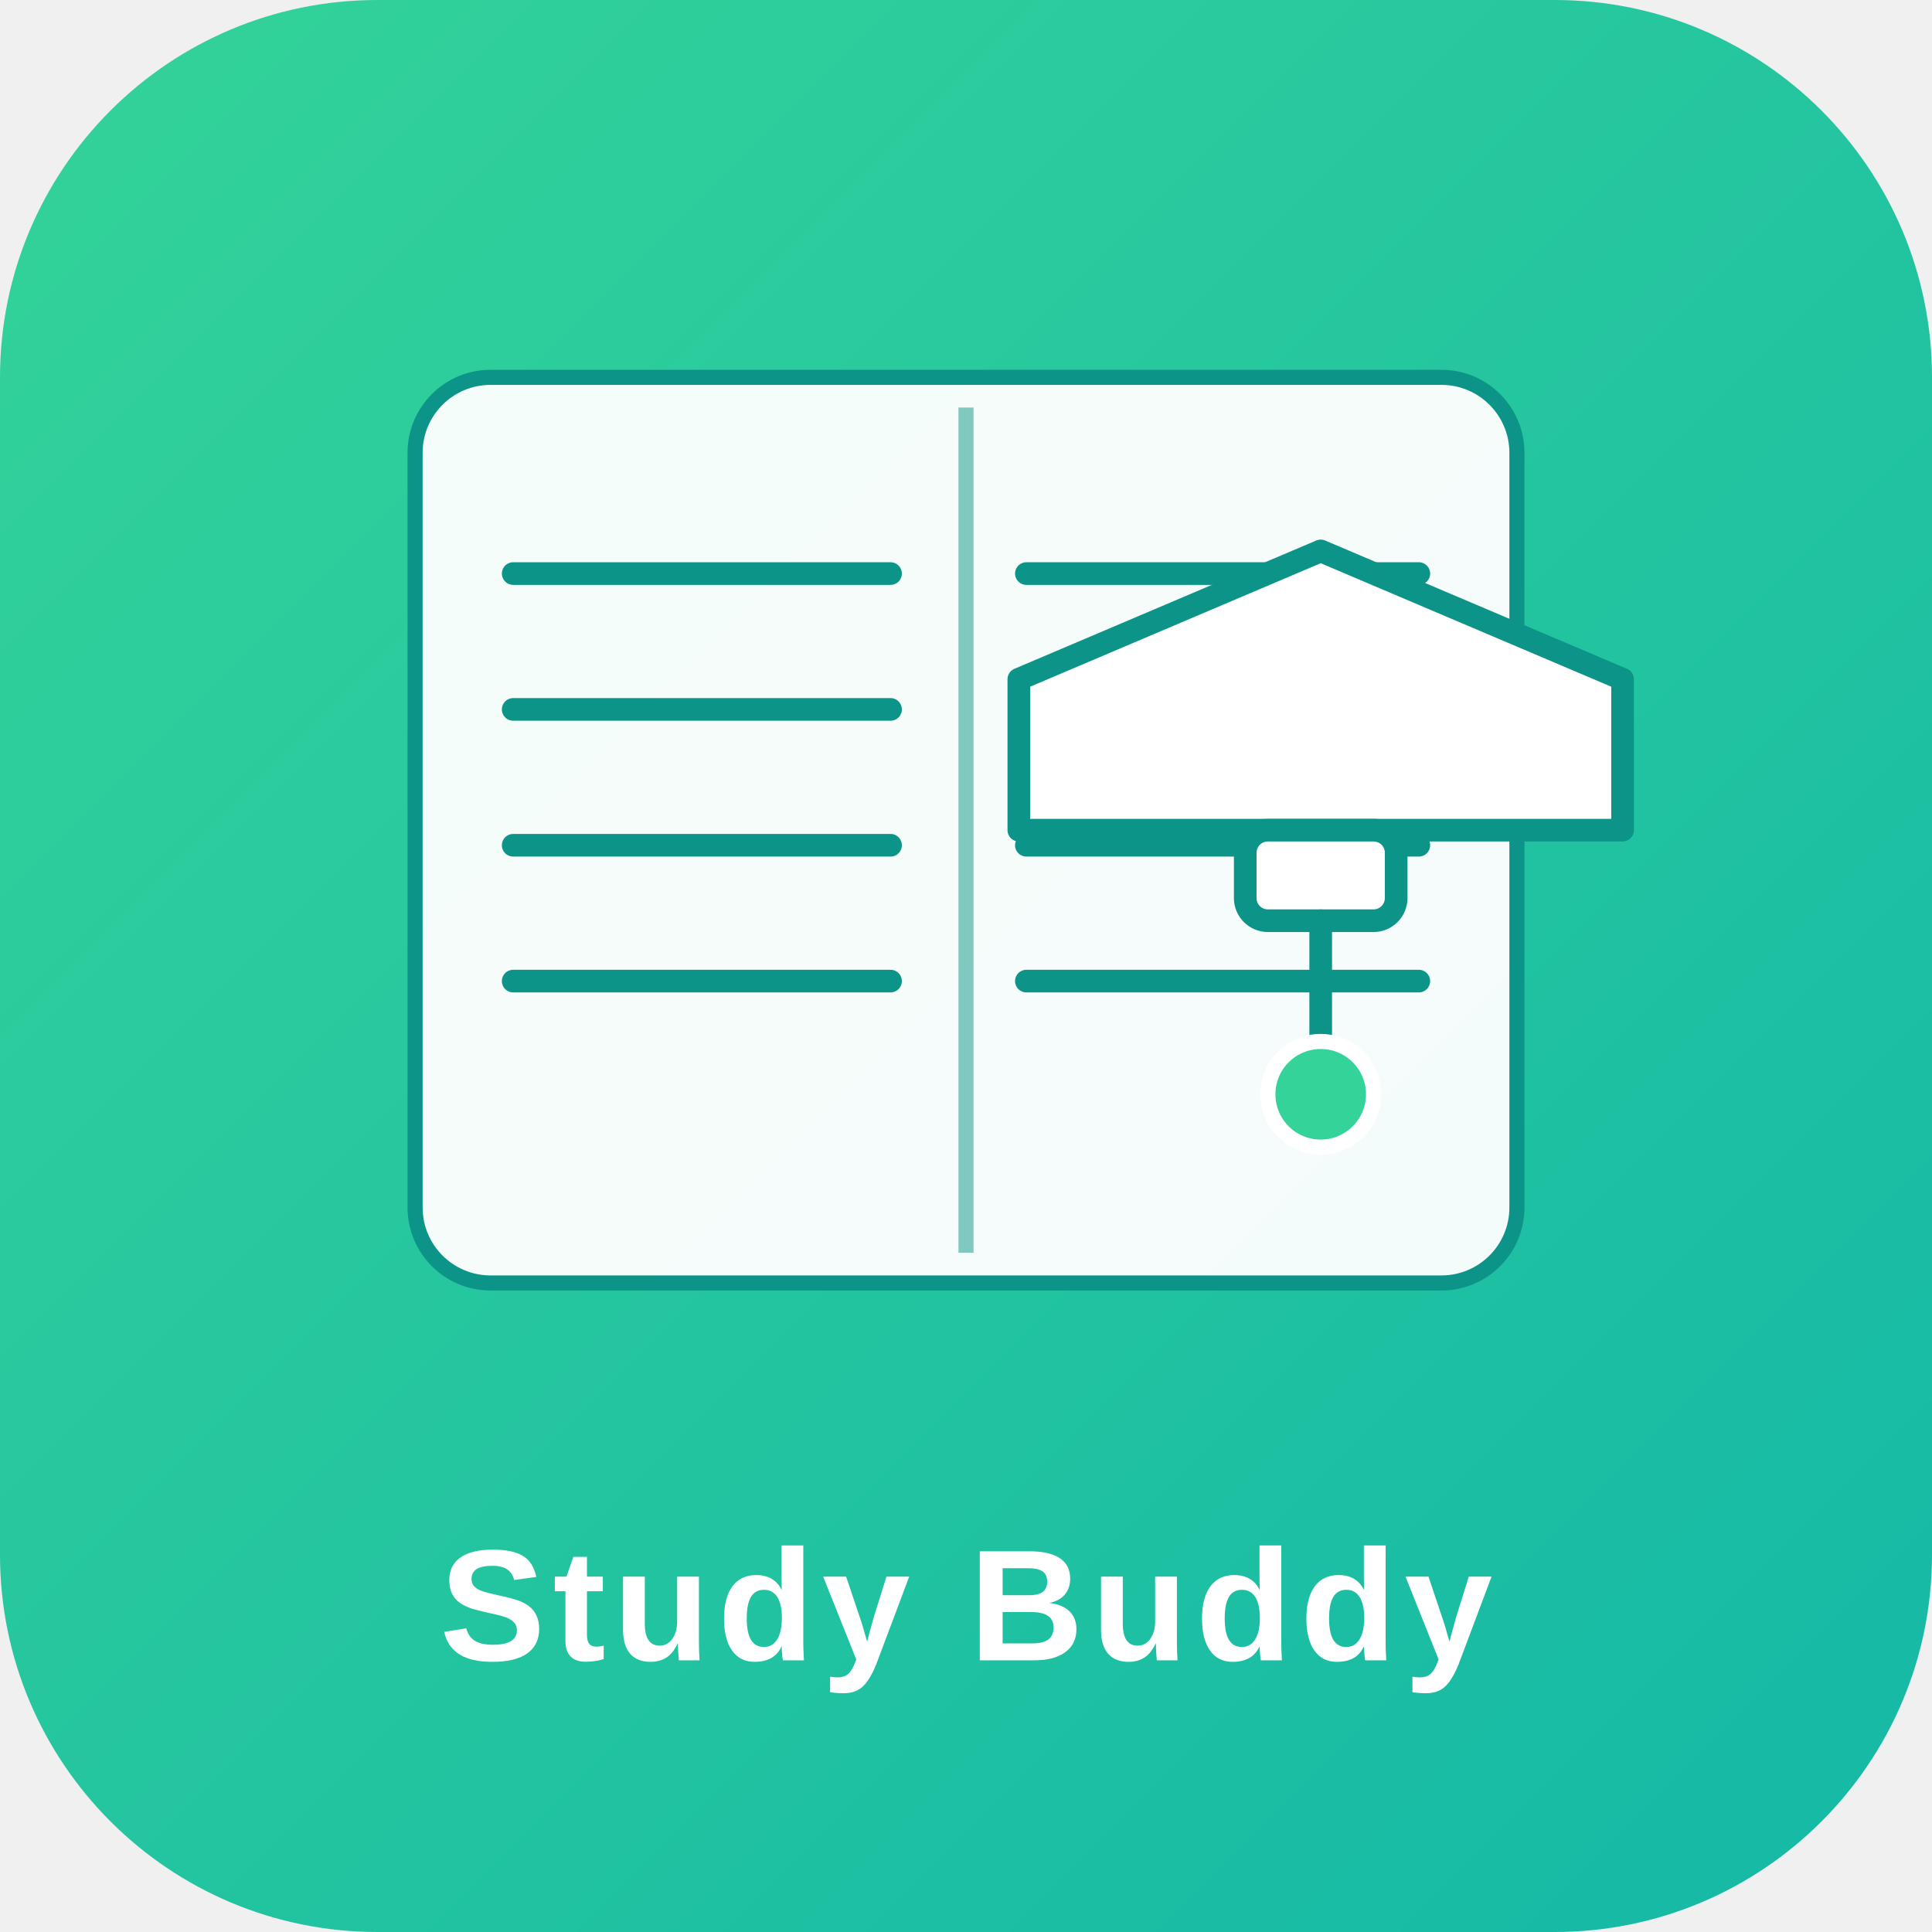
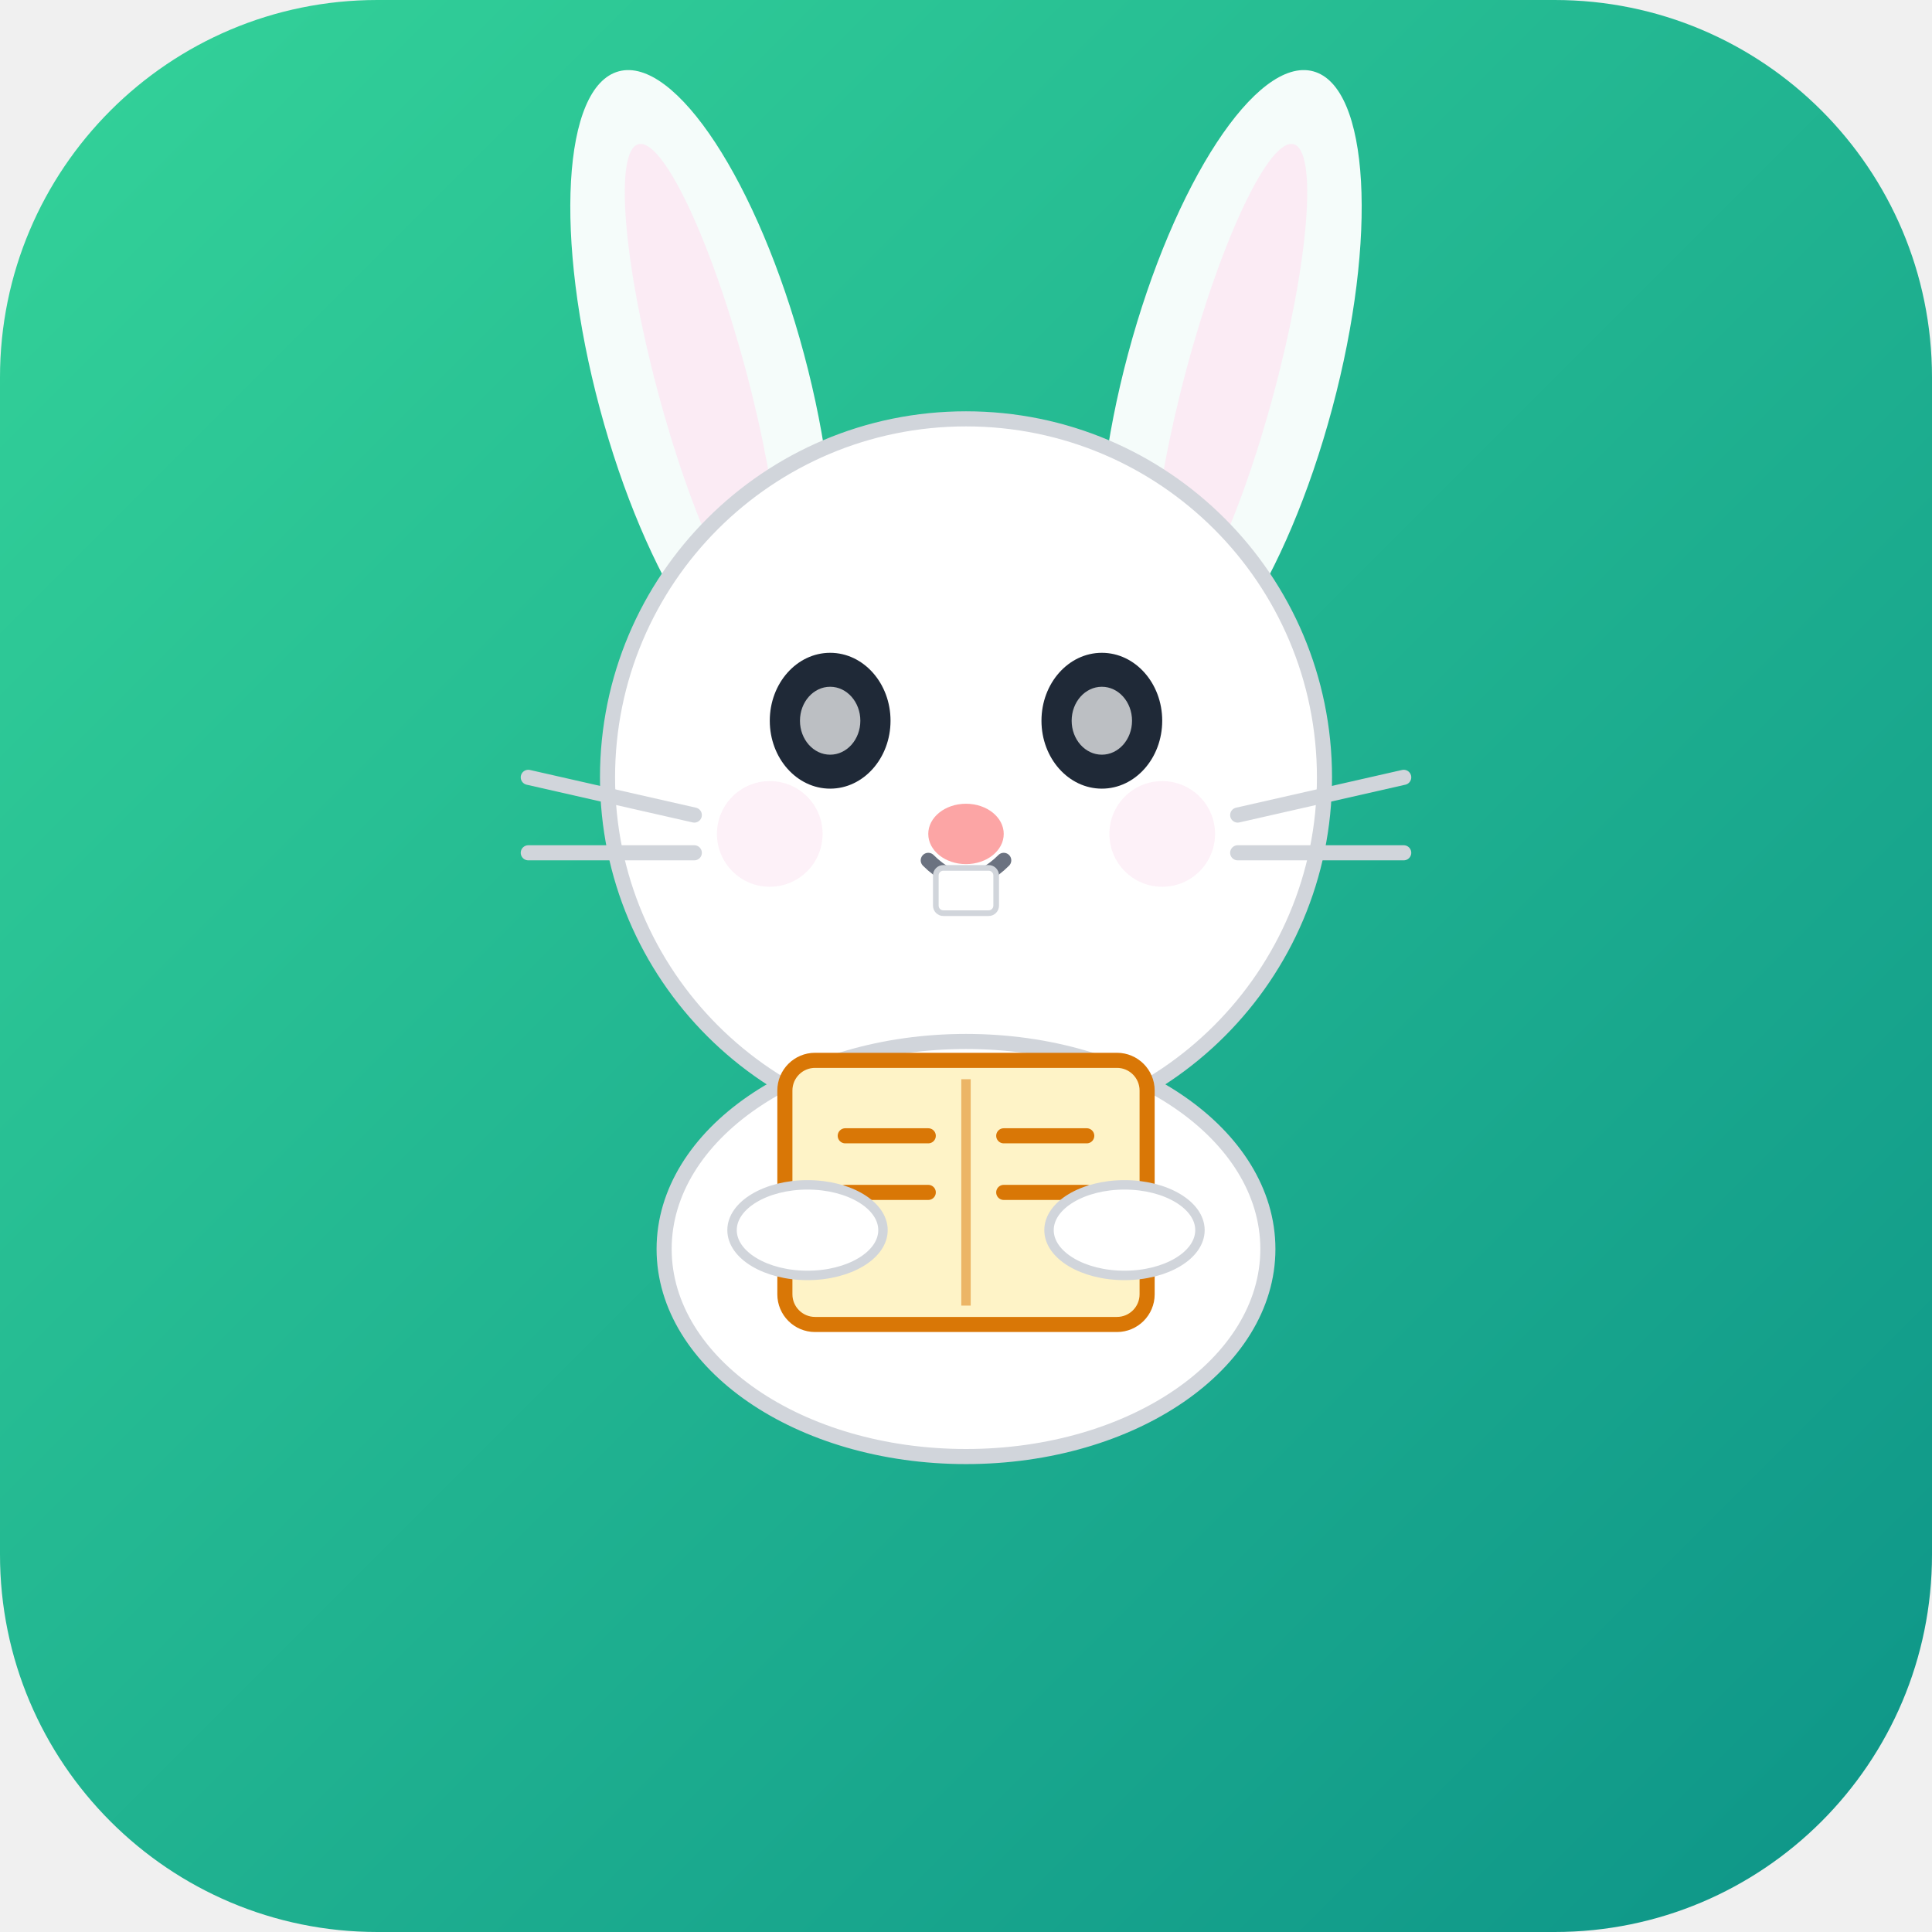
<svg xmlns="http://www.w3.org/2000/svg" width="512" height="512" viewBox="0 0 512 512">
  <defs>
    <linearGradient id="bg" x1="0%" y1="0%" x2="100%" y2="100%">
      <stop offset="0%" style="stop-color:#34d399" />
-       <stop offset="100%" style="stop-color:#14b8a6" />
+       <stop offset="100%" style="stop-color:#0d9488" />
    </linearGradient>
  </defs>
  <rect width="512" height="512" rx="100" fill="url(#bg)" />
-   <g transform="translate(100, 80)">
-     <rect x="10" y="20" width="292" height="240" rx="20" fill="white" opacity="0.95" />
-     <rect x="10" y="20" width="292" height="240" rx="20" fill="none" stroke="#0d9488" stroke-width="4" />
-     <line x1="156" y1="28" x2="156" y2="252" stroke="#0d9488" stroke-width="4" opacity="0.5" />
-     <line x1="36" y1="72" x2="136" y2="72" stroke="#0d9488" stroke-width="6" stroke-linecap="round" />
-     <line x1="36" y1="108" x2="136" y2="108" stroke="#0d9488" stroke-width="6" stroke-linecap="round" />
-     <line x1="36" y1="144" x2="136" y2="144" stroke="#0d9488" stroke-width="6" stroke-linecap="round" />
-     <line x1="36" y1="180" x2="136" y2="180" stroke="#0d9488" stroke-width="6" stroke-linecap="round" />
-     <line x1="172" y1="72" x2="276" y2="72" stroke="#0d9488" stroke-width="6" stroke-linecap="round" />
-     <line x1="172" y1="108" x2="276" y2="108" stroke="#0d9488" stroke-width="6" stroke-linecap="round" />
-     <line x1="172" y1="144" x2="276" y2="144" stroke="#0d9488" stroke-width="6" stroke-linecap="round" />
-     <line x1="172" y1="180" x2="276" y2="180" stroke="#0d9488" stroke-width="6" stroke-linecap="round" />
+   <g transform="translate(256, 256)">
+     <ellipse cx="-70" cy="-155" rx="28" ry="85" fill="white" opacity="0.95" transform="rotate(-15, -70, -155)" />
+     <ellipse cx="-70" cy="-155" rx="12" ry="65" fill="#fce7f3" opacity="0.8" transform="rotate(-15, -70, -155)" />
+     <ellipse cx="70" cy="-155" rx="28" ry="85" fill="white" opacity="0.95" transform="rotate(15, 70, -155)" />
+     <ellipse cx="70" cy="-155" rx="12" ry="65" fill="#fce7f3" opacity="0.8" transform="rotate(15, 70, -155)" />
+     <circle cx="0" cy="-50" r="95" fill="white" stroke="#d1d5db" stroke-width="4" />
+     <ellipse cx="-36" cy="-65" rx="16" ry="18" fill="#1f2937" />
+     <ellipse cx="-36" cy="-65" rx="8" ry="9" fill="white" opacity="0.7" />
+     <ellipse cx="36" cy="-65" rx="16" ry="18" fill="#1f2937" />
+     <ellipse cx="36" cy="-65" rx="8" ry="9" fill="white" opacity="0.7" />
+     <ellipse cx="0" cy="-35" rx="10" ry="8" fill="#fca5a5" />
+     <path d="M-10 -28 Q0 -18 10 -28" fill="none" stroke="#6b7280" stroke-width="4" stroke-linecap="round" />
+     <circle cx="-52" cy="-35" r="14" fill="#fce7f3" opacity="0.6" />
+     <circle cx="52" cy="-35" r="14" fill="#fce7f3" opacity="0.6" />
+     <line x1="-72" y1="-40" x2="-116" y2="-50" stroke="#d1d5db" stroke-width="4" stroke-linecap="round" />
+     <line x1="-72" y1="-30" x2="-116" y2="-30" stroke="#d1d5db" stroke-width="4" stroke-linecap="round" />
+     <line x1="72" y1="-40" x2="116" y2="-50" stroke="#d1d5db" stroke-width="4" stroke-linecap="round" />
+     <line x1="72" y1="-30" x2="116" y2="-30" stroke="#d1d5db" stroke-width="4" stroke-linecap="round" />
+     <rect x="-8" y="-26" width="16" height="12" rx="2" fill="white" stroke="#d1d5db" stroke-width="1.5" />
+     <ellipse cx="0" cy="75" rx="80" ry="55" fill="white" stroke="#d1d5db" stroke-width="4" />
+     <rect x="-48" y="25" width="96" height="70" rx="8" fill="#fef3c7" stroke="#d97706" stroke-width="4" />
+     <line x1="0" y1="30" x2="0" y2="90" stroke="#d97706" stroke-width="2.5" opacity="0.5" />
+     <line x1="-32" y1="45" x2="-10" y2="45" stroke="#d97706" stroke-width="4" stroke-linecap="round" />
+     <line x1="-32" y1="60" x2="-10" y2="60" stroke="#d97706" stroke-width="4" stroke-linecap="round" />
+     <line x1="10" y1="45" x2="32" y2="45" stroke="#d97706" stroke-width="4" stroke-linecap="round" />
+     <line x1="10" y1="60" x2="32" y2="60" stroke="#d97706" stroke-width="4" stroke-linecap="round" />
+     <ellipse cx="-42" cy="70" rx="20" ry="12" fill="white" stroke="#d1d5db" stroke-width="2.5" />
+     <ellipse cx="42" cy="70" rx="20" ry="12" fill="white" stroke="#d1d5db" stroke-width="2.5" />
  </g>
-   <g transform="translate(260, 140)">
-     <path d="M10 80 L10 40 L90 6 L170 40 L170 80 Z" fill="white" stroke="#0d9488" stroke-width="6" stroke-linejoin="round" />
-     <rect x="70" y="80" width="40" height="24" rx="6" fill="white" stroke="#0d9488" stroke-width="6" />
-     <line x1="90" y1="104" x2="90" y2="136" stroke="#0d9488" stroke-width="6" stroke-linecap="round" />
-     <circle cx="90" cy="150" r="14" fill="#34d399" stroke="white" stroke-width="4" />
-   </g>
-   <text x="256" y="440" text-anchor="middle" font-family="Arial, sans-serif" font-weight="bold" font-size="42" fill="white" letter-spacing="2">Study Buddy</text>
</svg>
